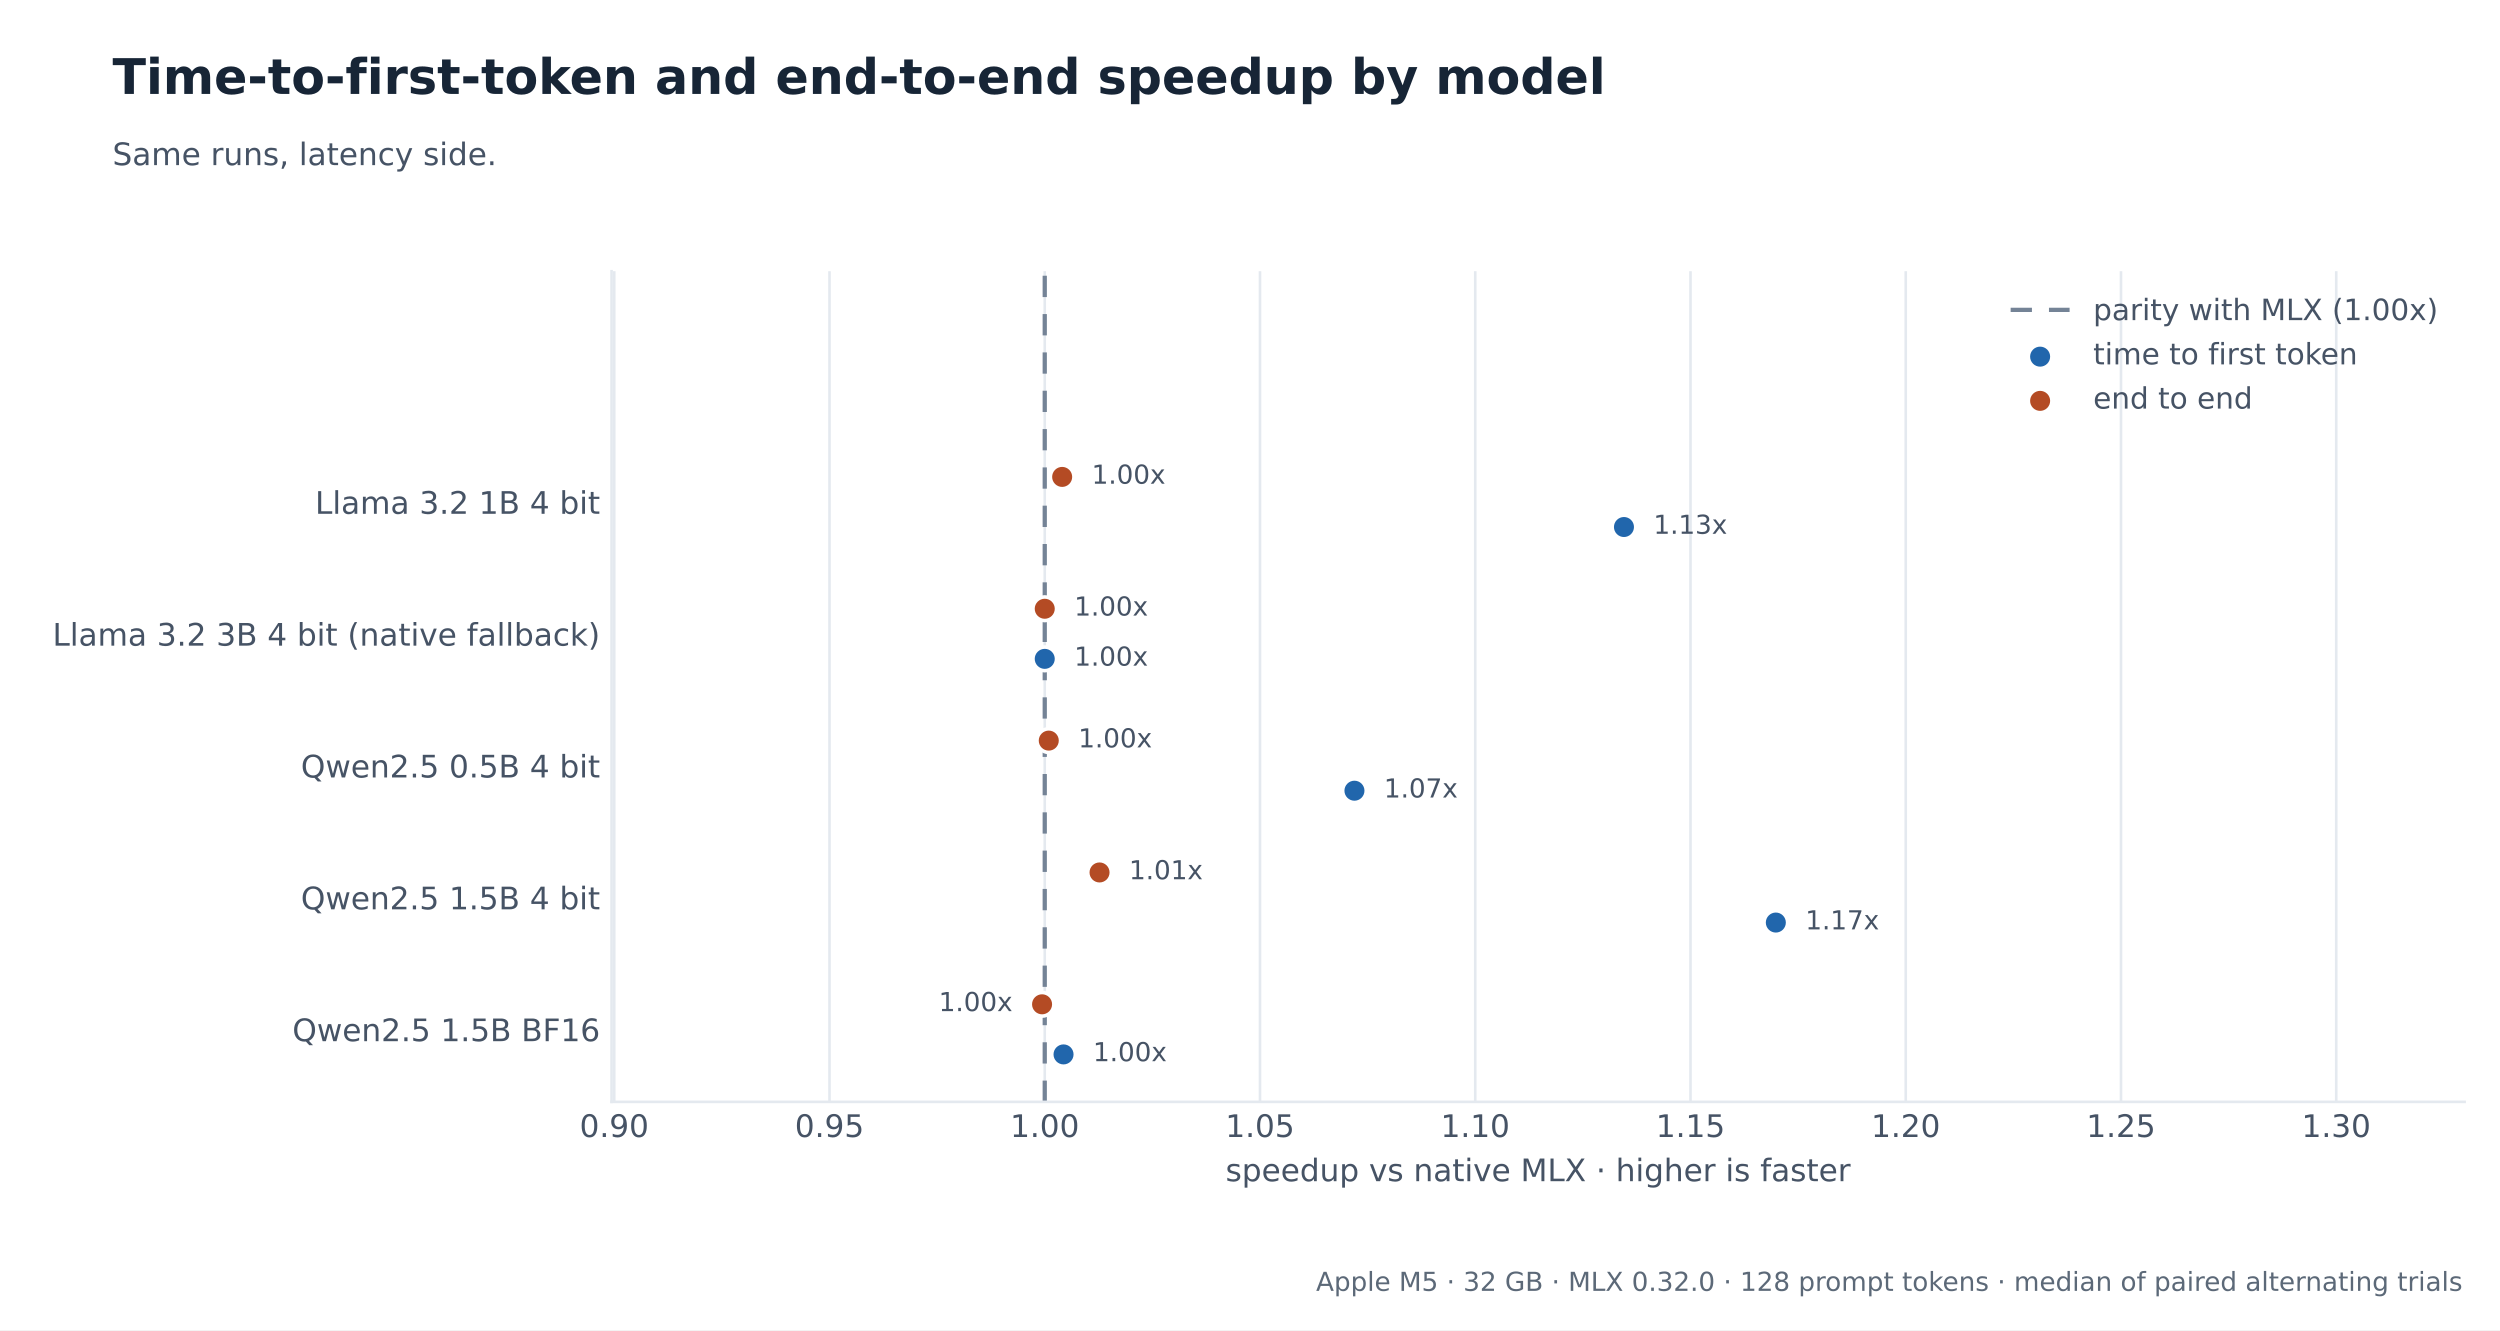
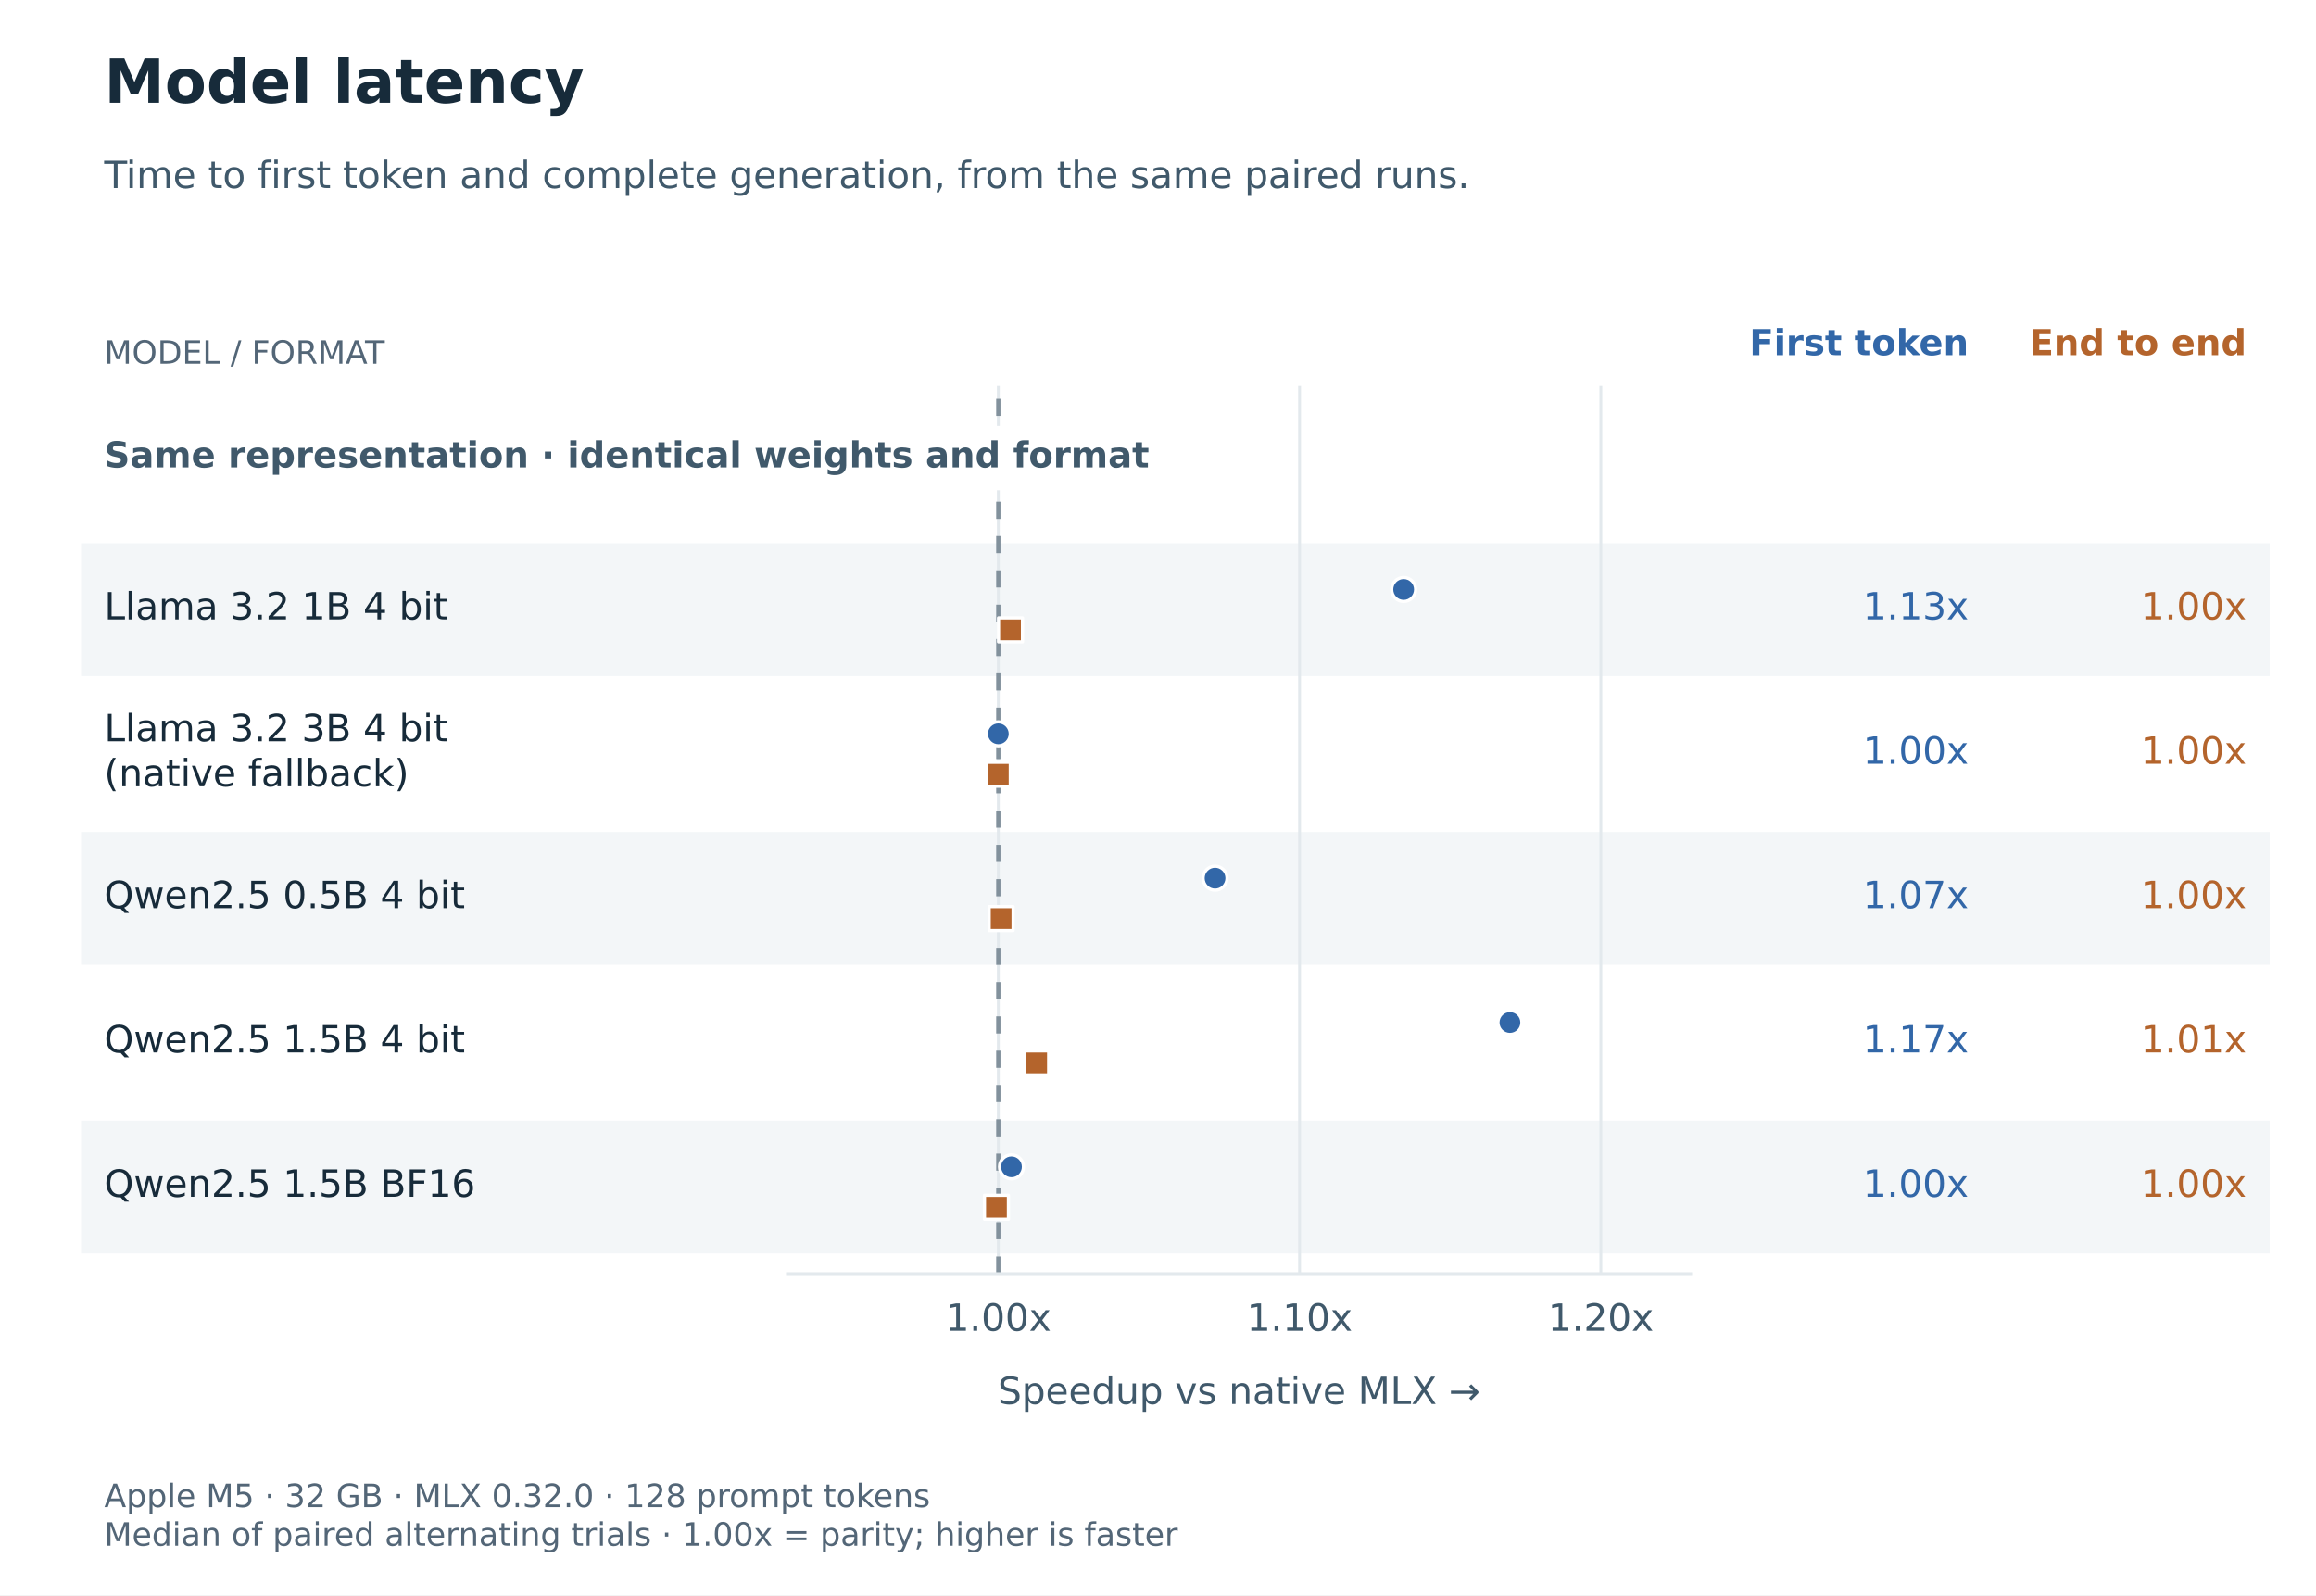
- <svg xmlns="http://www.w3.org/2000/svg" xmlns:xlink="http://www.w3.org/1999/xlink" width="763.2pt" height="406.08pt" viewBox="0 0 763.2 406.08" version="1.1">
+ <svg xmlns="http://www.w3.org/2000/svg" xmlns:xlink="http://www.w3.org/1999/xlink" width="648pt" height="446.4pt" viewBox="0 0 648 446.4" version="1.1">
  <defs>
    <style type="text/css">*{stroke-linejoin: round; stroke-linecap: butt}</style>
  </defs>
  <g id="figure_1">
    <g id="patch_1">
-       <path d="M 0 406.08  L 763.2 406.08  L 763.2 0  L 0 0  z " style="fill: #ffffff" />
+       <path d="M 0 446.4 L 648 446.4 L 648 0 L 0 0 z " style="fill: #ffffff" />
    </g>
    <g id="axes_1">
      <g id="patch_2">
-         <path d="M 186.7 336.38  L 752.4 336.38  L 752.4 82.8  L 186.7 82.8  z " style="fill: #ffffff" />
+         <path d="M 220.32 356.4 L 473.04 356.4 L 473.04 108 L 220.32 108 z " style="fill: #ffffff" />
+       </g>
+       <g id="patch_3">
+         <path d="M 22.68 152.025 L 635.04 152.025 L 635.04 189.184 L 22.68 189.184 z " style="fill: #f3f6f8" />
+       </g>
+       <g id="patch_4">
+         <path d="M 22.68 232.806 L 635.04 232.806 L 635.04 269.965 L 22.68 269.965 z " style="fill: #f3f6f8" />
+       </g>
+       <g id="patch_5">
+         <path d="M 22.68 313.586 L 635.04 313.586 L 635.04 350.745 L 22.68 350.745 z " style="fill: #f3f6f8" />
      </g>
      <g id="matplotlib.axis_1">
        <g id="xtick_1">
          <g id="line2d_1">
-             <path d="M 187.518 336.38  L 187.518 82.8  " clip-path="url(#p7ce5aa5c81)" style="fill: none; stroke: #e4e9ef; stroke-width: 0.8; stroke-linecap: square" />
+             <path d="M 279.323 356.4 L 279.323 108 " clip-path="url(#p33c337bb7c)" style="fill: none; stroke: #e3e9ed; stroke-width: 0.8; stroke-linecap: round" />
          </g>
          <g id="line2d_2" />
          <g id="text_1">
-             <text style="font-size: 9.5px; font-family: 'DejaVu Sans', 'Arial', 'Helvetica', sans-serif; text-anchor: middle; fill: #465365" x="187.518" y="347.098" transform="rotate(-0 187.5181 347.0978)">0.90</text>
+             <text style="font-size: 10.5px; font-family: 'DejaVu Sans', 'Arial', 'Helvetica', sans-serif; text-anchor: middle; fill: #40596b" x="279.323" y="372.378" transform="rotate(-0 279.3229 372.3775)">1.00x</text>
          </g>
        </g>
        <g id="xtick_2">
          <g id="line2d_3">
-             <path d="M 253.229 336.38  L 253.229 82.8  " clip-path="url(#p7ce5aa5c81)" style="fill: none; stroke: #e4e9ef; stroke-width: 0.8; stroke-linecap: square" />
+             <path d="M 363.613 356.4 L 363.613 108 " clip-path="url(#p33c337bb7c)" style="fill: none; stroke: #e3e9ed; stroke-width: 0.8; stroke-linecap: round" />
          </g>
          <g id="line2d_4" />
          <g id="text_2">
-             <text style="font-size: 9.5px; font-family: 'DejaVu Sans', 'Arial', 'Helvetica', sans-serif; text-anchor: middle; fill: #465365" x="253.229" y="347.098" transform="rotate(-0 253.2292 347.0978)">0.95</text>
+             <text style="font-size: 10.5px; font-family: 'DejaVu Sans', 'Arial', 'Helvetica', sans-serif; text-anchor: middle; fill: #40596b" x="363.613" y="372.378" transform="rotate(-0 363.6127 372.3775)">1.10x</text>
          </g>
        </g>
        <g id="xtick_3">
          <g id="line2d_5">
-             <path d="M 318.94 336.38  L 318.94 82.8  " clip-path="url(#p7ce5aa5c81)" style="fill: none; stroke: #e4e9ef; stroke-width: 0.8; stroke-linecap: square" />
+             <path d="M 447.903 356.4 L 447.903 108 " clip-path="url(#p33c337bb7c)" style="fill: none; stroke: #e3e9ed; stroke-width: 0.8; stroke-linecap: round" />
          </g>
          <g id="line2d_6" />
          <g id="text_3">
-             <text style="font-size: 9.5px; font-family: 'DejaVu Sans', 'Arial', 'Helvetica', sans-serif; text-anchor: middle; fill: #465365" x="318.94" y="347.098" transform="rotate(-0 318.9402 347.0978)">1.00</text>
+             <text style="font-size: 10.5px; font-family: 'DejaVu Sans', 'Arial', 'Helvetica', sans-serif; text-anchor: middle; fill: #40596b" x="447.903" y="372.378" transform="rotate(-0 447.9026 372.3775)">1.20x</text>
          </g>
        </g>
-         <g id="xtick_4">
-           <g id="line2d_7">
-             <path d="M 384.651 336.38  L 384.651 82.8  " clip-path="url(#p7ce5aa5c81)" style="fill: none; stroke: #e4e9ef; stroke-width: 0.8; stroke-linecap: square" />
-           </g>
-           <g id="line2d_8" />
-           <g id="text_4">
-             <text style="font-size: 9.5px; font-family: 'DejaVu Sans', 'Arial', 'Helvetica', sans-serif; text-anchor: middle; fill: #465365" x="384.651" y="347.098" transform="rotate(-0 384.6513 347.0978)">1.05</text>
-           </g>
-         </g>
-         <g id="xtick_5">
-           <g id="line2d_9">
-             <path d="M 450.362 336.38  L 450.362 82.8  " clip-path="url(#p7ce5aa5c81)" style="fill: none; stroke: #e4e9ef; stroke-width: 0.8; stroke-linecap: square" />
-           </g>
-           <g id="line2d_10" />
-           <g id="text_5">
-             <text style="font-size: 9.5px; font-family: 'DejaVu Sans', 'Arial', 'Helvetica', sans-serif; text-anchor: middle; fill: #465365" x="450.362" y="347.098" transform="rotate(-0 450.3623 347.0978)">1.10</text>
-           </g>
-         </g>
-         <g id="xtick_6">
-           <g id="line2d_11">
-             <path d="M 516.073 336.38  L 516.073 82.8  " clip-path="url(#p7ce5aa5c81)" style="fill: none; stroke: #e4e9ef; stroke-width: 0.8; stroke-linecap: square" />
-           </g>
-           <g id="line2d_12" />
-           <g id="text_6">
-             <text style="font-size: 9.5px; font-family: 'DejaVu Sans', 'Arial', 'Helvetica', sans-serif; text-anchor: middle; fill: #465365" x="516.073" y="347.098" transform="rotate(-0 516.0734 347.0978)">1.15</text>
-           </g>
-         </g>
-         <g id="xtick_7">
-           <g id="line2d_13">
-             <path d="M 581.784 336.38  L 581.784 82.8  " clip-path="url(#p7ce5aa5c81)" style="fill: none; stroke: #e4e9ef; stroke-width: 0.8; stroke-linecap: square" />
-           </g>
-           <g id="line2d_14" />
-           <g id="text_7">
-             <text style="font-size: 9.5px; font-family: 'DejaVu Sans', 'Arial', 'Helvetica', sans-serif; text-anchor: middle; fill: #465365" x="581.784" y="347.098" transform="rotate(-0 581.7844 347.0978)">1.20</text>
-           </g>
-         </g>
-         <g id="xtick_8">
-           <g id="line2d_15">
-             <path d="M 647.495 336.38  L 647.495 82.8  " clip-path="url(#p7ce5aa5c81)" style="fill: none; stroke: #e4e9ef; stroke-width: 0.8; stroke-linecap: square" />
-           </g>
-           <g id="line2d_16" />
-           <g id="text_8">
-             <text style="font-size: 9.5px; font-family: 'DejaVu Sans', 'Arial', 'Helvetica', sans-serif; text-anchor: middle; fill: #465365" x="647.495" y="347.098" transform="rotate(-0 647.4955 347.0978)">1.25</text>
-           </g>
-         </g>
-         <g id="xtick_9">
-           <g id="line2d_17">
-             <path d="M 713.206 336.38  L 713.206 82.8  " clip-path="url(#p7ce5aa5c81)" style="fill: none; stroke: #e4e9ef; stroke-width: 0.8; stroke-linecap: square" />
-           </g>
-           <g id="line2d_18" />
-           <g id="text_9">
-             <text style="font-size: 9.5px; font-family: 'DejaVu Sans', 'Arial', 'Helvetica', sans-serif; text-anchor: middle; fill: #465365" x="713.206" y="347.098" transform="rotate(-0 713.2065 347.0978)">1.30</text>
-           </g>
-         </g>
-         <g id="text_10">
-           <text style="font-size: 9.5px; font-family: 'DejaVu Sans', 'Arial', 'Helvetica', sans-serif; text-anchor: middle; fill: #465365" x="469.55" y="360.599" transform="rotate(-0 469.55 360.5985)">speedup vs native MLX · higher is faster</text>
+         <g id="text_4">
+           <text style="font-size: 10.5px; font-family: 'DejaVu Sans', 'Arial', 'Helvetica', sans-serif; text-anchor: middle; fill: #40596b" x="346.68" y="392.878" transform="rotate(-0 346.68 392.8784)">Speedup vs native MLX →</text>
        </g>
      </g>
-       <g id="matplotlib.axis_2">
-         <g id="ytick_1">
-           <g id="line2d_19" />
-           <g id="text_11">
-             <text style="font-size: 9.5px; font-family: 'DejaVu Sans', 'Arial', 'Helvetica', sans-serif; text-anchor: end; fill: #465365" x="183.2" y="156.848" transform="rotate(-0 183.2 156.8481)">Llama 3.2 1B 4 bit</text>
-           </g>
-         </g>
-         <g id="ytick_2">
-           <g id="line2d_20" />
-           <g id="text_12">
-             <text style="font-size: 9.5px; font-family: 'DejaVu Sans', 'Arial', 'Helvetica', sans-serif; text-anchor: end; fill: #465365" x="183.2" y="197.099" transform="rotate(-0 183.2 197.0989)">Llama 3.2 3B 4 bit  (native fallback)</text>
-           </g>
-         </g>
-         <g id="ytick_3">
-           <g id="line2d_21" />
-           <g id="text_13">
-             <text style="font-size: 9.5px; font-family: 'DejaVu Sans', 'Arial', 'Helvetica', sans-serif; text-anchor: end; fill: #465365" x="183.2" y="237.35" transform="rotate(-0 183.2 237.3497)">Qwen2.5 0.5B 4 bit</text>
-           </g>
-         </g>
-         <g id="ytick_4">
-           <g id="line2d_22" />
-           <g id="text_14">
-             <text style="font-size: 9.5px; font-family: 'DejaVu Sans', 'Arial', 'Helvetica', sans-serif; text-anchor: end; fill: #465365" x="183.2" y="277.601" transform="rotate(-0 183.2 277.6005)">Qwen2.5 1.5B 4 bit</text>
-           </g>
-         </g>
-         <g id="ytick_5">
-           <g id="line2d_23" />
-           <g id="text_15">
-             <text style="font-size: 9.5px; font-family: 'DejaVu Sans', 'Arial', 'Helvetica', sans-serif; text-anchor: end; fill: #465365" x="183.2" y="317.851" transform="rotate(-0 183.2 317.851)">Qwen2.5 1.5B BF16</text>
-           </g>
-         </g>
+       <g id="matplotlib.axis_2" />
+       <g id="line2d_7">
+         <path d="M 279.323 356.4 L 279.323 108 " clip-path="url(#p33c337bb7c)" style="fill: none; stroke-dasharray: 4.8,4.8; stroke-dashoffset: 0; stroke: #82919c; stroke-width: 1.2" />
      </g>
-       <g id="line2d_24">
-         <path d="M 318.94 336.38  L 318.94 82.8  " clip-path="url(#p7ce5aa5c81)" style="fill: none; stroke-dasharray: 6.5,5.2; stroke-dashoffset: 0; stroke: #748396; stroke-width: 1.3" />
+       <g id="patch_6">
+         <path d="M 220.32 356.4 L 473.04 356.4 " style="fill: none; stroke: #e3e9ed; stroke-width: 0.8; stroke-linejoin: miter; stroke-linecap: square" />
      </g>
-       <g id="patch_3">
-         <path d="M 186.7 336.38  L 186.7 82.8  " style="fill: none; stroke: #e4e9ef; stroke-width: 0.8; stroke-linejoin: miter; stroke-linecap: square" />
+       <g id="text_5">
+         <text style="font-size: 10.5px; font-family: 'DejaVu Sans', 'Arial', 'Helvetica', sans-serif; text-anchor: start; fill: #172b3a" x="29.16" y="173.333" transform="rotate(-0 29.16 173.3328)">Llama 3.2 1B 4 bit</text>
      </g>
-       <g id="patch_4">
-         <path d="M 186.7 336.38  L 752.4 336.38  " style="fill: none; stroke: #e4e9ef; stroke-width: 0.8; stroke-linejoin: miter; stroke-linecap: square" />
+       <g id="text_6">
+         <text style="font-size: 10.5px; font-family: 'DejaVu Sans', 'Arial', 'Helvetica', sans-serif; fill: #172b3a" transform="translate(29.16 207.4216)">Llama 3.2 3B 4 bit</text>
+         <text style="font-size: 10.5px; font-family: 'DejaVu Sans', 'Arial', 'Helvetica', sans-serif; fill: #172b3a" transform="translate(29.16 220.0245)">(native fallback)</text>
+       </g>
+       <g id="text_7">
+         <text style="font-size: 10.5px; font-family: 'DejaVu Sans', 'Arial', 'Helvetica', sans-serif; text-anchor: start; fill: #172b3a" x="29.16" y="254.113" transform="rotate(-0 29.16 254.1133)">Qwen2.5 0.5B 4 bit</text>
+       </g>
+       <g id="text_8">
+         <text style="font-size: 10.5px; font-family: 'DejaVu Sans', 'Arial', 'Helvetica', sans-serif; text-anchor: start; fill: #172b3a" x="29.16" y="294.504" transform="rotate(-0 29.16 294.5036)">Qwen2.5 1.5B 4 bit</text>
+       </g>
+       <g id="text_9">
+         <text style="font-size: 10.5px; font-family: 'DejaVu Sans', 'Arial', 'Helvetica', sans-serif; text-anchor: start; fill: #172b3a" x="29.16" y="334.893" transform="rotate(-0 29.16 334.8934)">Qwen2.5 1.5B BF16</text>
      </g>
      <g id="PathCollection_1">
        <defs>
-           <path id="m5a084397c3" d="M 0 3.606  C 0.956 3.606 1.873 3.226 2.55 2.55  C 3.226 1.873 3.606 0.956 3.606 0  C 3.606 -0.956 3.226 -1.873 2.55 -2.55  C 1.873 -3.226 0.956 -3.606 0 -3.606  C -0.956 -3.606 -1.873 -3.226 -2.55 -2.55  C -3.226 -1.873 -3.606 -0.956 -3.606 0  C -3.606 0.956 -3.226 1.873 -2.55 2.55  C -1.873 3.226 -0.956 3.606 0 3.606  z " style="stroke: #ffffff; stroke-width: 1.1" />
+           <path id="m67ba874701" d="M 0 3.354 C 0.89 3.354 1.743 3.001 2.372 2.372 C 3.001 1.743 3.354 0.89 3.354 0 C 3.354 -0.89 3.001 -1.743 2.372 -2.372 C 1.743 -3.001 0.89 -3.354 0 -3.354 C -0.89 -3.354 -1.743 -3.001 -2.372 -2.372 C -3.001 -1.743 -3.354 -0.89 -3.354 0 C -3.354 0.89 -3.001 1.743 -2.372 2.372 C -1.743 3.001 -0.89 3.354 0 3.354 z " style="stroke: #ffffff; stroke-width: 0.9" />
        </defs>
-         <g clip-path="url(#p7ce5aa5c81)">
-           <use xlink:href="#m5a084397c3" x="495.763" y="160.887" style="fill: #2166ac; stroke: #ffffff; stroke-width: 1.1" />
-           <use xlink:href="#m5a084397c3" x="318.94" y="201.137" style="fill: #2166ac; stroke: #ffffff; stroke-width: 1.1" />
-           <use xlink:href="#m5a084397c3" x="413.486" y="241.388" style="fill: #2166ac; stroke: #ffffff; stroke-width: 1.1" />
-           <use xlink:href="#m5a084397c3" x="542.125" y="281.639" style="fill: #2166ac; stroke: #ffffff; stroke-width: 1.1" />
-           <use xlink:href="#m5a084397c3" x="324.676" y="321.89" style="fill: #2166ac; stroke: #ffffff; stroke-width: 1.1" />
+         <g clip-path="url(#p33c337bb7c)">
+           <use xlink:href="#m67ba874701" x="392.731" y="164.95" style="fill: #3267a8; stroke: #ffffff; stroke-width: 0.9" />
+           <use xlink:href="#m67ba874701" x="279.323" y="205.34" style="fill: #3267a8; stroke: #ffffff; stroke-width: 0.9" />
+           <use xlink:href="#m67ba874701" x="339.961" y="245.731" style="fill: #3267a8; stroke: #ffffff; stroke-width: 0.9" />
+           <use xlink:href="#m67ba874701" x="422.466" y="286.121" style="fill: #3267a8; stroke: #ffffff; stroke-width: 0.9" />
+           <use xlink:href="#m67ba874701" x="283.001" y="326.511" style="fill: #3267a8; stroke: #ffffff; stroke-width: 0.9" />
        </g>
      </g>
-       <g id="text_16">
-         <text style="font-size: 8px; font-family: 'DejaVu Sans', 'Arial', 'Helvetica', sans-serif; text-anchor: start; fill: #465365" x="504.763" y="162.965" transform="rotate(-0 504.7628 162.9647)">1.13x</text>
+       <g id="text_10">
+         <text style="font-size: 10.5px; font-family: 'DejaVu Sans', 'Arial', 'Helvetica', sans-serif; text-anchor: end; fill: #3267a8" x="550.8" y="173.332" transform="rotate(-0 550.8 173.3324)">1.13x</text>
      </g>
-       <g id="text_17">
-         <text style="font-size: 8px; font-family: 'DejaVu Sans', 'Arial', 'Helvetica', sans-serif; text-anchor: start; fill: #465365" x="327.94" y="203.215" transform="rotate(-0 327.9402 203.2155)">1.00x</text>
+       <g id="text_11">
+         <text style="font-size: 10.5px; font-family: 'DejaVu Sans', 'Arial', 'Helvetica', sans-serif; text-anchor: end; fill: #3267a8" x="550.8" y="213.723" transform="rotate(-0 550.8 213.7227)">1.00x</text>
      </g>
-       <g id="text_18">
-         <text style="font-size: 8px; font-family: 'DejaVu Sans', 'Arial', 'Helvetica', sans-serif; text-anchor: start; fill: #465365" x="422.486" y="243.466" transform="rotate(-0 422.4858 243.4663)">1.07x</text>
+       <g id="text_12">
+         <text style="font-size: 10.5px; font-family: 'DejaVu Sans', 'Arial', 'Helvetica', sans-serif; text-anchor: end; fill: #3267a8" x="550.8" y="254.113" transform="rotate(-0 550.8 254.1129)">1.07x</text>
      </g>
-       <g id="text_19">
-         <text style="font-size: 8px; font-family: 'DejaVu Sans', 'Arial', 'Helvetica', sans-serif; text-anchor: start; fill: #465365" x="551.125" y="283.717" transform="rotate(-0 551.1247 283.717)">1.17x</text>
+       <g id="text_13">
+         <text style="font-size: 10.5px; font-family: 'DejaVu Sans', 'Arial', 'Helvetica', sans-serif; text-anchor: end; fill: #3267a8" x="550.8" y="294.503" transform="rotate(-0 550.8 294.5031)">1.17x</text>
      </g>
-       <g id="text_20">
-         <text style="font-size: 8px; font-family: 'DejaVu Sans', 'Arial', 'Helvetica', sans-serif; text-anchor: start; fill: #465365" x="333.676" y="323.968" transform="rotate(-0 333.6758 323.9678)">1.00x</text>
+       <g id="text_14">
+         <text style="font-size: 10.5px; font-family: 'DejaVu Sans', 'Arial', 'Helvetica', sans-serif; text-anchor: end; fill: #3267a8" x="550.8" y="334.893" transform="rotate(-0 550.8 334.8934)">1.00x</text>
      </g>
      <g id="PathCollection_2">
        <defs>
-           <path id="m5cfd883345" d="M 0 3.606  C 0.956 3.606 1.873 3.226 2.55 2.55  C 3.226 1.873 3.606 0.956 3.606 0  C 3.606 -0.956 3.226 -1.873 2.55 -2.55  C 1.873 -3.226 0.956 -3.606 0 -3.606  C -0.956 -3.606 -1.873 -3.226 -2.55 -2.55  C -3.226 -1.873 -3.606 -0.956 -3.606 0  C -3.606 0.956 -3.226 1.873 -2.55 2.55  C -1.873 3.226 -0.956 3.606 0 3.606  z " style="stroke: #ffffff; stroke-width: 1.1" />
+           <path id="mffa03a993c" d="M -3.354 3.354 L 3.354 3.354 L 3.354 -3.354 L -3.354 -3.354 z " style="stroke: #ffffff; stroke-width: 0.9" />
        </defs>
-         <g clip-path="url(#p7ce5aa5c81)">
-           <use xlink:href="#m5cfd883345" x="324.256" y="145.591" style="fill: #b44b24; stroke: #ffffff; stroke-width: 1.1" />
-           <use xlink:href="#m5cfd883345" x="318.94" y="185.842" style="fill: #b44b24; stroke: #ffffff; stroke-width: 1.1" />
-           <use xlink:href="#m5cfd883345" x="320.167" y="226.093" style="fill: #b44b24; stroke: #ffffff; stroke-width: 1.1" />
-           <use xlink:href="#m5cfd883345" x="335.667" y="266.344" style="fill: #b44b24; stroke: #ffffff; stroke-width: 1.1" />
-           <use xlink:href="#m5cfd883345" x="318.122" y="306.594" style="fill: #b44b24; stroke: #ffffff; stroke-width: 1.1" />
+         <g clip-path="url(#p33c337bb7c)">
+           <use xlink:href="#mffa03a993c" x="282.732" y="176.26" style="fill: #b4642c; stroke: #ffffff; stroke-width: 0.9" />
+           <use xlink:href="#mffa03a993c" x="279.323" y="216.65" style="fill: #b4642c; stroke: #ffffff; stroke-width: 0.9" />
+           <use xlink:href="#mffa03a993c" x="280.11" y="257.04" style="fill: #b4642c; stroke: #ffffff; stroke-width: 0.9" />
+           <use xlink:href="#mffa03a993c" x="290.051" y="297.43" style="fill: #b4642c; stroke: #ffffff; stroke-width: 0.9" />
+           <use xlink:href="#mffa03a993c" x="278.798" y="337.82" style="fill: #b4642c; stroke: #ffffff; stroke-width: 0.9" />
        </g>
      </g>
+       <g id="text_15">
+         <text style="font-size: 10.5px; font-family: 'DejaVu Sans', 'Arial', 'Helvetica', sans-serif; text-anchor: end; fill: #b4642c" x="628.56" y="173.332" transform="rotate(-0 628.56 173.3324)">1.00x</text>
+       </g>
+       <g id="text_16">
+         <text style="font-size: 10.5px; font-family: 'DejaVu Sans', 'Arial', 'Helvetica', sans-serif; text-anchor: end; fill: #b4642c" x="628.56" y="213.723" transform="rotate(-0 628.56 213.7227)">1.00x</text>
+       </g>
+       <g id="text_17">
+         <text style="font-size: 10.5px; font-family: 'DejaVu Sans', 'Arial', 'Helvetica', sans-serif; text-anchor: end; fill: #b4642c" x="628.56" y="254.113" transform="rotate(-0 628.56 254.1129)">1.00x</text>
+       </g>
+       <g id="text_18">
+         <text style="font-size: 10.5px; font-family: 'DejaVu Sans', 'Arial', 'Helvetica', sans-serif; text-anchor: end; fill: #b4642c" x="628.56" y="294.503" transform="rotate(-0 628.56 294.5031)">1.01x</text>
+       </g>
+       <g id="text_19">
+         <text style="font-size: 10.5px; font-family: 'DejaVu Sans', 'Arial', 'Helvetica', sans-serif; text-anchor: end; fill: #b4642c" x="628.56" y="334.893" transform="rotate(-0 628.56 334.8934)">1.00x</text>
+       </g>
+       <g id="text_20">
+         <text style="font-size: 9px; font-family: 'DejaVu Sans', 'Arial', 'Helvetica', sans-serif; text-anchor: start; fill: #536677" x="29.16" y="101.79" transform="rotate(-0 29.16 101.79)">MODEL / FORMAT</text>
+       </g>
      <g id="text_21">
-         <text style="font-size: 8px; font-family: 'DejaVu Sans', 'Arial', 'Helvetica', sans-serif; text-anchor: start; fill: #465365" x="333.256" y="147.669" transform="rotate(-0 333.2556 147.6694)">1.00x</text>
+         <text style="font-weight: 700; font-size: 10px; font-family: 'DejaVu Sans', 'Arial', 'Helvetica', sans-serif; text-anchor: end; fill: #3267a8" x="550.8" y="99.388" transform="rotate(-0 550.8 99.38766)">First token</text>
      </g>
      <g id="text_22">
-         <text style="font-size: 8px; font-family: 'DejaVu Sans', 'Arial', 'Helvetica', sans-serif; text-anchor: start; fill: #465365" x="327.94" y="187.92" transform="rotate(-0 327.9402 187.9202)">1.00x</text>
+         <text style="font-weight: 700; font-size: 10px; font-family: 'DejaVu Sans', 'Arial', 'Helvetica', sans-serif; text-anchor: end; fill: #b4642c" x="628.56" y="99.388" transform="rotate(-0 628.56 99.38766)">End to end</text>
      </g>
      <g id="text_23">
-         <text style="font-size: 8px; font-family: 'DejaVu Sans', 'Arial', 'Helvetica', sans-serif; text-anchor: start; fill: #465365" x="329.167" y="228.171" transform="rotate(-0 329.1667 228.171)">1.00x</text>
-       </g>
-       <g id="text_24">
-         <text style="font-size: 8px; font-family: 'DejaVu Sans', 'Arial', 'Helvetica', sans-serif; text-anchor: start; fill: #465365" x="344.667" y="268.422" transform="rotate(-0 344.6665 268.4217)">1.01x</text>
-       </g>
-       <g id="text_25">
-         <text style="font-size: 8px; font-family: 'DejaVu Sans', 'Arial', 'Helvetica', sans-serif; text-anchor: end; fill: #465365" x="309.122" y="308.673" transform="rotate(-0 309.1221 308.6725)">1.00x</text>
-       </g>
-       <g id="legend_1">
-         <g id="line2d_25">
-           <path d="M 613.808 94.589  L 622.808 94.589  L 631.808 94.589  " style="fill: none; stroke-dasharray: 6.5,5.2; stroke-dashoffset: 0; stroke: #748396; stroke-width: 1.3" />
+         <g id="patch_7">
+           <path d="M 25.16 137.196 L 325.546 137.196 L 325.546 119.195 L 25.16 119.195 z " style="fill: #ffffff" />
        </g>
-         <g id="text_26">
-           <text style="font-size: 9px; font-family: 'DejaVu Sans', 'Arial', 'Helvetica', sans-serif; text-anchor: start; fill: #465365" x="639.008" y="97.739" transform="rotate(-0 639.0084 97.73859)">parity with MLX (1.00x)</text>
-         </g>
-         <g id="PathCollection_3">
-           <g>
-             <use xlink:href="#m5a084397c3" x="622.808" y="108.877" style="fill: #2166ac; stroke: #ffffff; stroke-width: 1.1" />
-           </g>
-         </g>
-         <g id="text_27">
-           <text style="font-size: 9px; font-family: 'DejaVu Sans', 'Arial', 'Helvetica', sans-serif; text-anchor: start; fill: #465365" x="639.008" y="111.239" transform="rotate(-0 639.0084 111.2393)">time to first token</text>
-         </g>
-         <g id="PathCollection_4">
-           <g>
-             <use xlink:href="#m5cfd883345" x="622.808" y="122.377" style="fill: #b44b24; stroke: #ffffff; stroke-width: 1.1" />
-           </g>
-         </g>
-         <g id="text_28">
-           <text style="font-size: 9px; font-family: 'DejaVu Sans', 'Arial', 'Helvetica', sans-serif; text-anchor: start; fill: #465365" x="639.008" y="124.74" transform="rotate(-0 639.0084 124.74)">end to end</text>
-         </g>
+         <text style="font-weight: 700; font-size: 10px; font-family: 'DejaVu Sans', 'Arial', 'Helvetica', sans-serif; text-anchor: start; fill: #40596b" x="29.16" y="130.793" transform="rotate(-0 29.16 130.7932)">Same representation · identical weights and format</text>
      </g>
    </g>
-     <g id="text_29">
-       <text style="font-weight: 700; font-size: 15px; font-family: 'DejaVu Sans', 'Arial', 'Helvetica', sans-serif; text-anchor: start; fill: #172536" x="34.344" y="28.678" transform="rotate(-0 34.344 28.67766)">Time-to-first-token and end-to-end speedup by model</text>
+     <g id="text_24">
+       <text style="font-weight: 700; font-size: 17px; font-family: 'DejaVu Sans', 'Arial', 'Helvetica', sans-serif; text-anchor: start; fill: #172b3a" x="29.16" y="28.757" transform="rotate(-0 29.16 28.75734)">Model latency</text>
    </g>
-     <g id="text_30">
-       <text style="font-size: 9.5px; font-family: 'DejaVu Sans', 'Arial', 'Helvetica', sans-serif; text-anchor: start; fill: #465365" x="34.344" y="50.419" transform="rotate(-0 34.344 50.41852)">Same runs, latency side.</text>
+     <g id="text_25">
+       <text style="font-size: 10.5px; font-family: 'DejaVu Sans', 'Arial', 'Helvetica', sans-serif; text-anchor: start; fill: #40596b" x="29.16" y="52.618" transform="rotate(-0 29.16 52.61836)">Time to first token and complete generation, from the same paired runs.</text>
    </g>
-     <g id="text_31">
-       <text style="font-size: 8px; font-family: 'DejaVu Sans', 'Arial', 'Helvetica', sans-serif; text-anchor: end; fill: #5c6978" x="751.752" y="394.078" transform="rotate(-0 751.752 394.0781)">Apple M5 · 32 GB · MLX 0.32.0 · 128 prompt tokens · median of paired alternating trials</text>
+     <g id="text_26">
+       <text style="font-size: 9px; font-family: 'DejaVu Sans', 'Arial', 'Helvetica', sans-serif; fill: #536677" transform="translate(29.16 421.7346)">Apple M5 · 32 GB · MLX 0.32.0 · 128 prompt tokens</text>
+       <text style="font-size: 9px; font-family: 'DejaVu Sans', 'Arial', 'Helvetica', sans-serif; fill: #536677" transform="translate(29.16 432.537)">Median of paired alternating trials · 1.00x = parity; higher is faster</text>
    </g>
  </g>
  <defs>
-     <clipPath id="p7ce5aa5c81">
-       <rect x="186.7" y="82.8" width="565.7" height="253.58" />
+     <clipPath id="p33c337bb7c">
+       <rect x="220.32" y="108" width="252.72" height="248.4" />
    </clipPath>
  </defs>
</svg>
